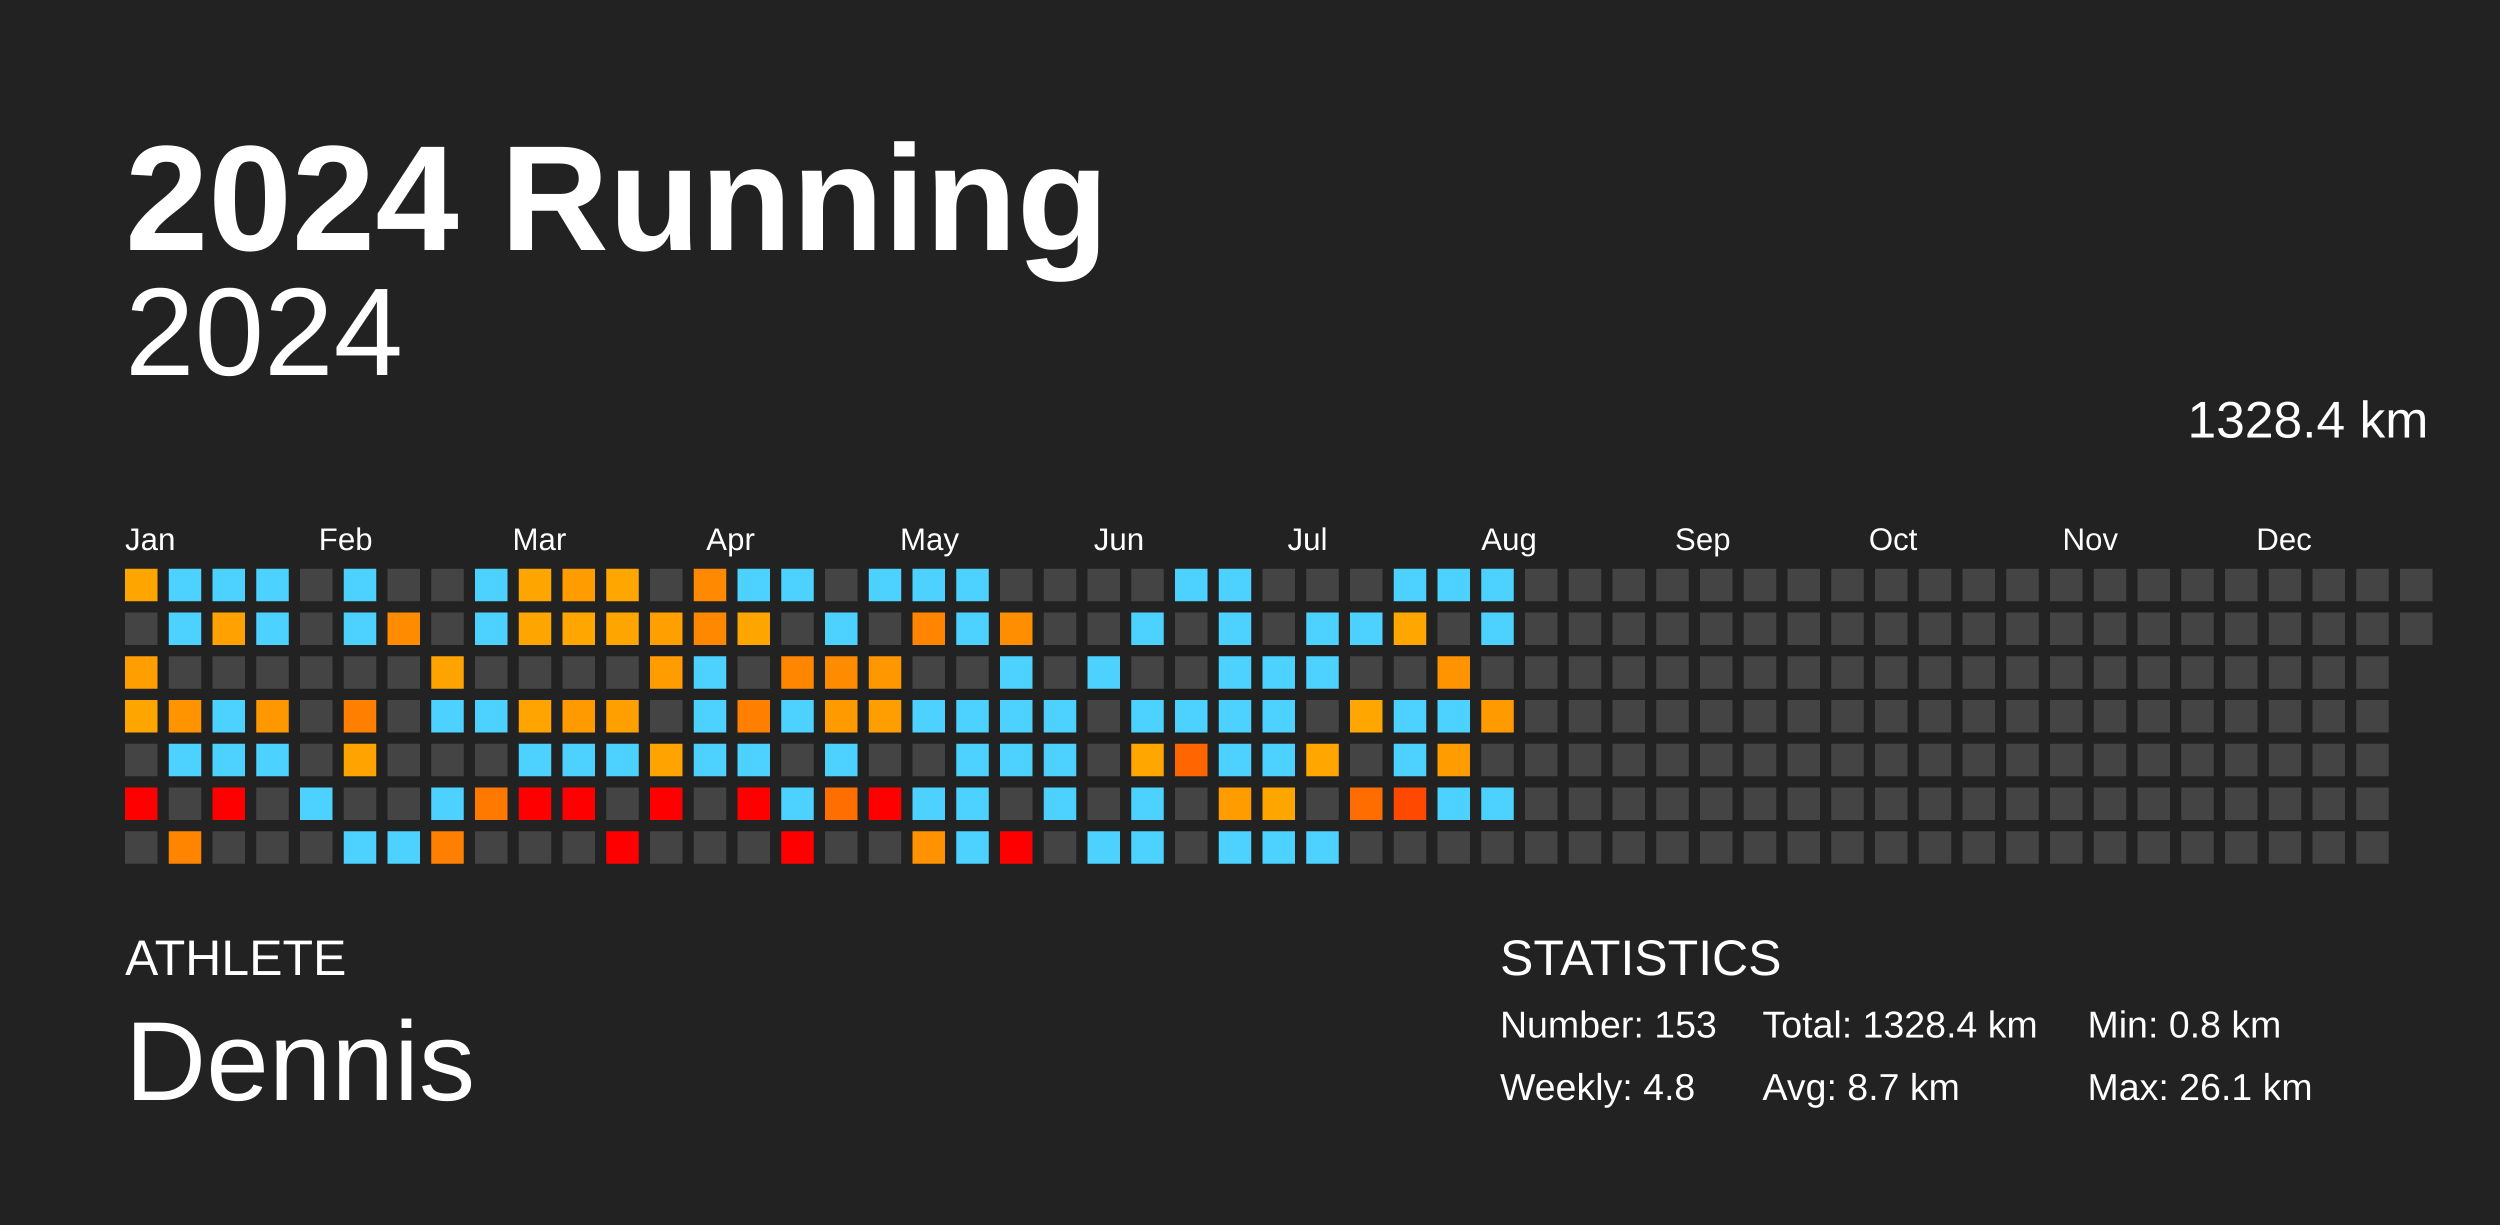
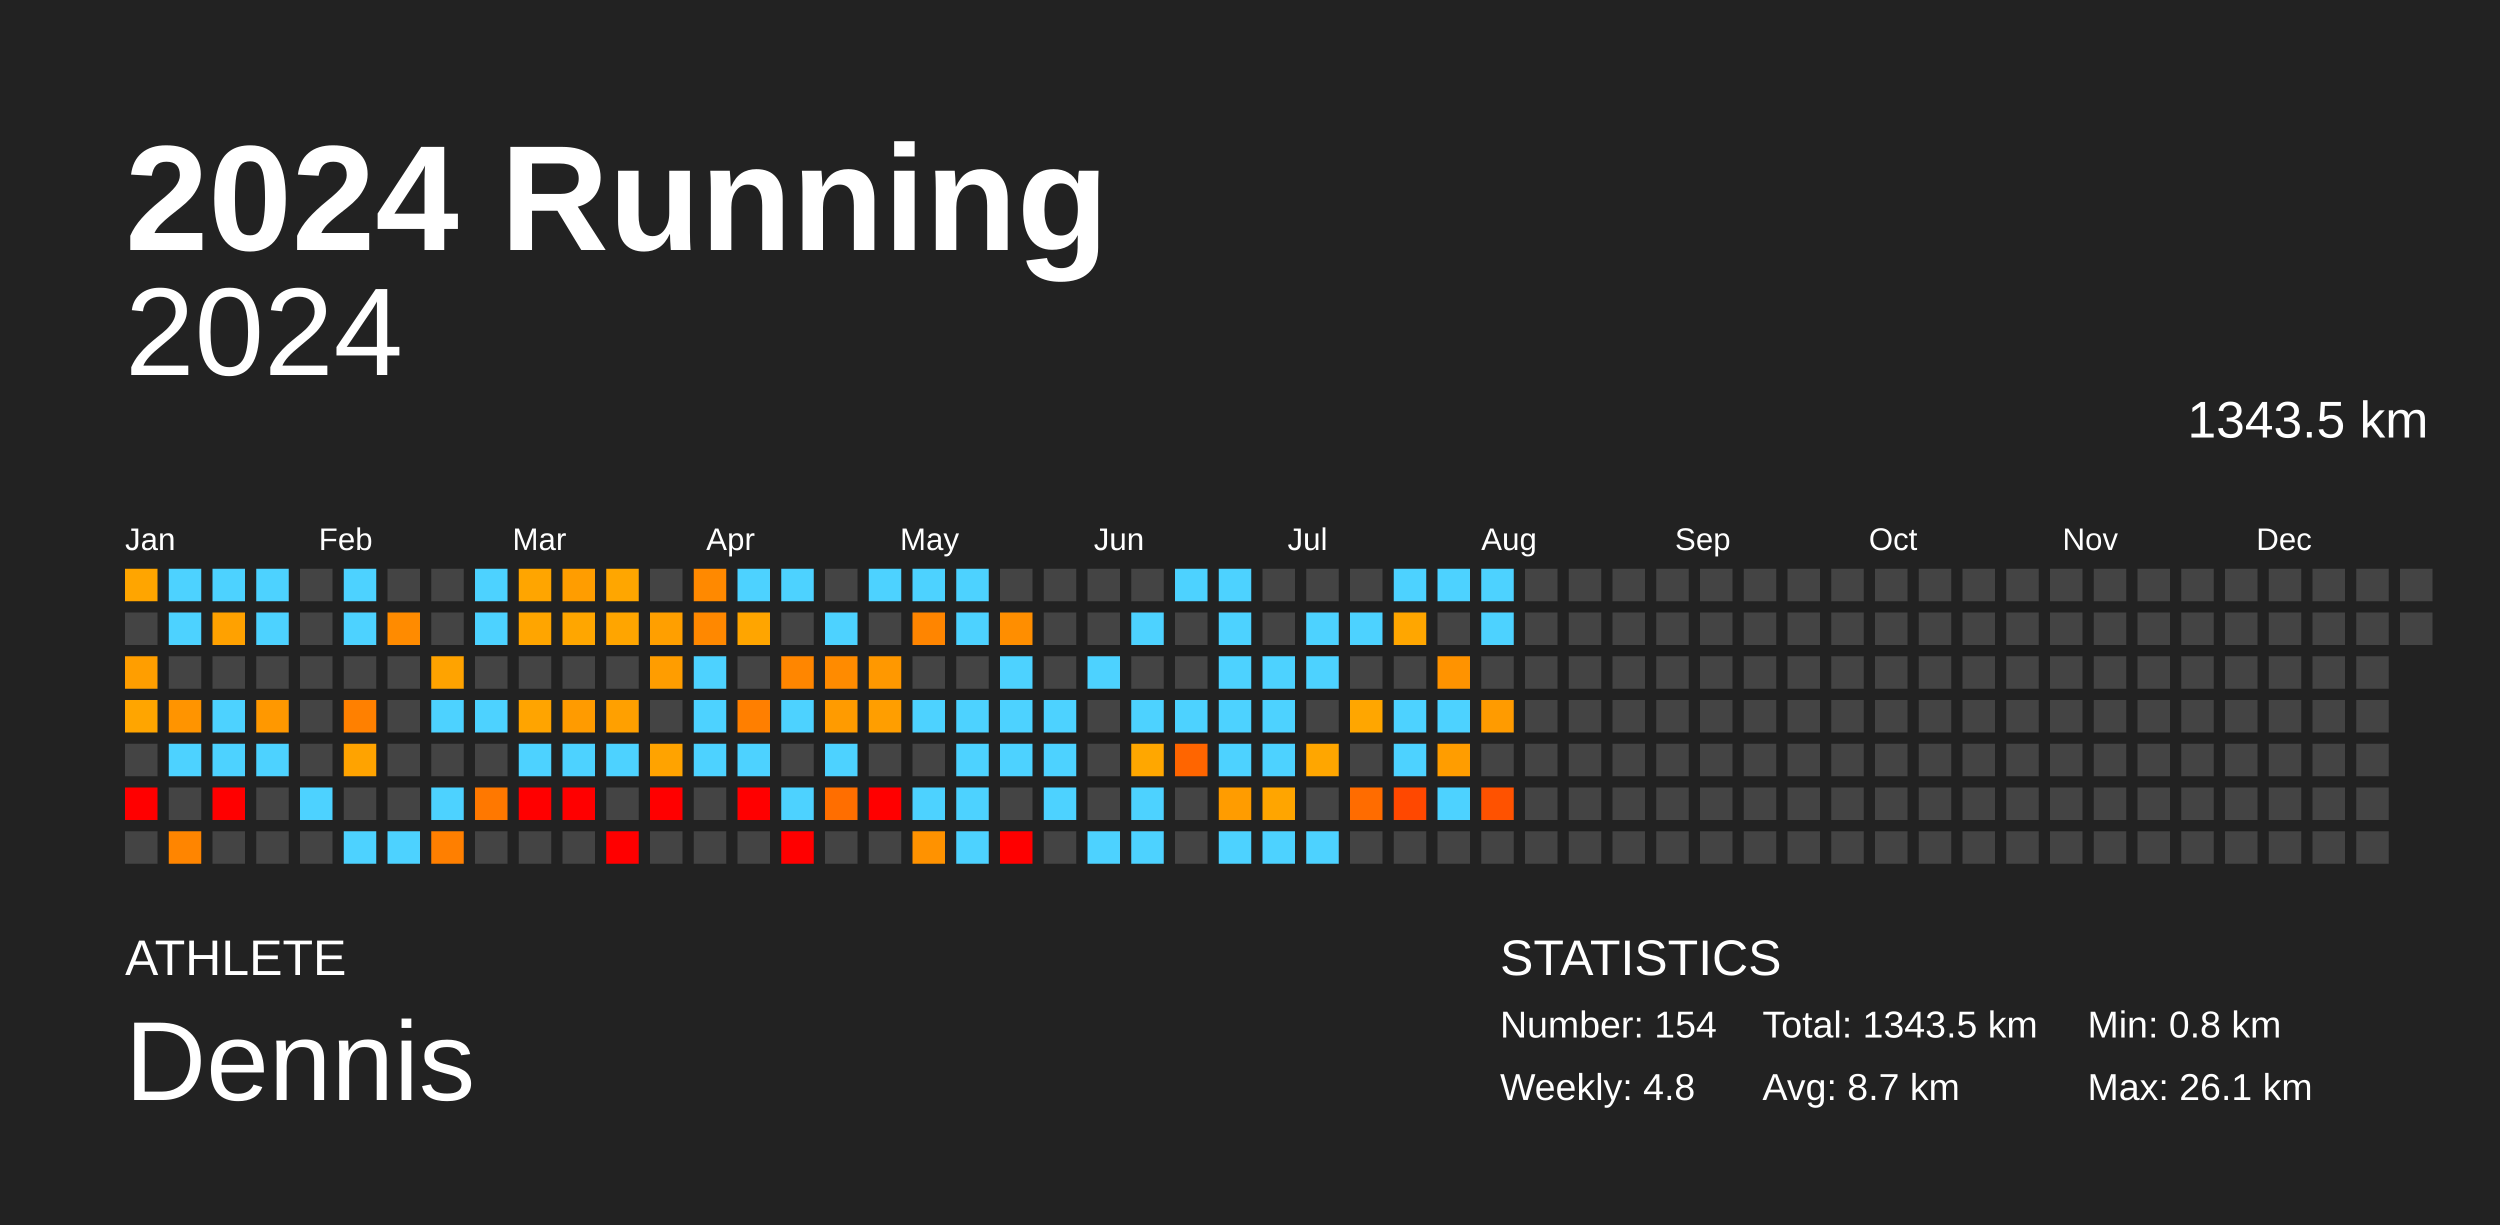
<svg xmlns="http://www.w3.org/2000/svg" baseProfile="full" height="98mm" version="1.1" viewBox="0,0,200,98" width="200mm">
  <defs />
  <rect fill="#222222" height="98" width="200" x="0" y="0" />
  <text fill="#FFFFFF" style="font-size:12px; font-family:Arial; font-weight:bold;" x="10" y="20">2024 Running</text>
  <text fill="#FFFFFF" style="font-size:4px; font-family:Arial" x="10" y="78">ATHLETE</text>
  <text fill="#FFFFFF" style="font-size:9px; font-family:Arial" x="10" y="88">Dennis</text>
  <text fill="#FFFFFF" style="font-size:4px; font-family:Arial" x="120" y="78">STATISTICS</text>
-   <text fill="#FFFFFF" style="font-size:3px; font-family:Arial" x="120" y="83">Number: 153</text>
+   <text fill="#FFFFFF" style="font-size:3px; font-family:Arial" x="120" y="83">Number: 154</text>
  <text fill="#FFFFFF" style="font-size:3px; font-family:Arial" x="120" y="88">Weekly: 4.8</text>
-   <text fill="#FFFFFF" style="font-size:3px; font-family:Arial" x="141" y="83">Total: 1328.4 km</text>
+   <text fill="#FFFFFF" style="font-size:3px; font-family:Arial" x="141" y="83">Total: 1343.5 km</text>
  <text fill="#FFFFFF" style="font-size:3px; font-family:Arial" x="141" y="88">Avg: 8.7 km</text>
  <text fill="#FFFFFF" style="font-size:3px; font-family:Arial" x="167" y="83">Min: 0.8 km</text>
  <text fill="#FFFFFF" style="font-size:3px; font-family:Arial" x="167" y="88">Max: 26.1 km</text>
  <text alignment-baseline="hanging" fill="#FFFFFF" style="font-size:10.0px; font-family:Arial;" x="10" y="30">2024</text>
-   <text alignment-baseline="hanging" fill="#FFFFFF" style="font-size:4.125px; font-family:Arial;" x="175" y="35">1328.4 km</text>
+   <text alignment-baseline="hanging" fill="#FFFFFF" style="font-size:4.125px; font-family:Arial;" x="175" y="35">1343.5 km</text>
  <text fill="#FFFFFF" style="font-size:2.5px; font-family:Arial" x="10.0" y="44">Jan</text>
  <text fill="#FFFFFF" style="font-size:2.5px; font-family:Arial" x="25.5" y="44">Feb</text>
  <text fill="#FFFFFF" style="font-size:2.5px; font-family:Arial" x="41.0" y="44">Mar</text>
  <text fill="#FFFFFF" style="font-size:2.5px; font-family:Arial" x="56.5" y="44">Apr</text>
  <text fill="#FFFFFF" style="font-size:2.5px; font-family:Arial" x="72.0" y="44">May</text>
  <text fill="#FFFFFF" style="font-size:2.5px; font-family:Arial" x="87.5" y="44">Jun</text>
  <text fill="#FFFFFF" style="font-size:2.5px; font-family:Arial" x="103.0" y="44">Jul</text>
  <text fill="#FFFFFF" style="font-size:2.5px; font-family:Arial" x="118.5" y="44">Aug</text>
  <text fill="#FFFFFF" style="font-size:2.5px; font-family:Arial" x="134.0" y="44">Sep</text>
  <text fill="#FFFFFF" style="font-size:2.5px; font-family:Arial" x="149.5" y="44">Oct</text>
  <text fill="#FFFFFF" style="font-size:2.5px; font-family:Arial" x="165.0" y="44">Nov</text>
  <text fill="#FFFFFF" style="font-size:2.5px; font-family:Arial" x="180.5" y="44">Dec</text>
  <rect fill="#ffa500" height="2.6" width="2.6" x="10.0" y="45.5" />
  <rect fill="#444444" height="2.6" width="2.6" x="10.0" y="49.0" />
  <rect fill="#ff9e00" height="2.6" width="2.6" x="10.0" y="52.5" />
  <rect fill="#ffa500" height="2.6" width="2.6" x="10.0" y="56.0" />
  <rect fill="#444444" height="2.6" width="2.6" x="10.0" y="59.5" />
  <rect fill="red" height="2.6" width="2.6" x="10.0" y="63.0" />
  <rect fill="#444444" height="2.6" width="2.6" x="10.0" y="66.5" />
  <rect fill="#4dd2ff" height="2.6" width="2.6" x="13.5" y="45.5" />
  <rect fill="#4dd2ff" height="2.6" width="2.6" x="13.5" y="49.0" />
  <rect fill="#444444" height="2.6" width="2.6" x="13.5" y="52.5" />
  <rect fill="#ff9400" height="2.6" width="2.6" x="13.5" y="56.0" />
  <rect fill="#4dd2ff" height="2.6" width="2.6" x="13.5" y="59.5" />
  <rect fill="#444444" height="2.6" width="2.6" x="13.5" y="63.0" />
  <rect fill="#ff8500" height="2.6" width="2.6" x="13.5" y="66.5" />
  <rect fill="#4dd2ff" height="2.6" width="2.6" x="17.0" y="45.5" />
  <rect fill="#ffa100" height="2.6" width="2.6" x="17.0" y="49.0" />
  <rect fill="#444444" height="2.6" width="2.6" x="17.0" y="52.5" />
  <rect fill="#4dd2ff" height="2.6" width="2.6" x="17.0" y="56.0" />
  <rect fill="#4dd2ff" height="2.6" width="2.6" x="17.0" y="59.5" />
  <rect fill="red" height="2.6" width="2.6" x="17.0" y="63.0" />
  <rect fill="#444444" height="2.6" width="2.6" x="17.0" y="66.5" />
  <rect fill="#4dd2ff" height="2.6" width="2.6" x="20.5" y="45.5" />
  <rect fill="#4dd2ff" height="2.6" width="2.6" x="20.5" y="49.0" />
  <rect fill="#444444" height="2.6" width="2.6" x="20.5" y="52.5" />
  <rect fill="#ff9800" height="2.6" width="2.6" x="20.5" y="56.0" />
  <rect fill="#4dd2ff" height="2.6" width="2.6" x="20.5" y="59.5" />
  <rect fill="#444444" height="2.6" width="2.6" x="20.5" y="63.0" />
  <rect fill="#444444" height="2.6" width="2.6" x="20.5" y="66.5" />
  <rect fill="#444444" height="2.6" width="2.6" x="24.0" y="45.5" />
  <rect fill="#444444" height="2.6" width="2.6" x="24.0" y="49.0" />
  <rect fill="#444444" height="2.6" width="2.6" x="24.0" y="52.5" />
  <rect fill="#444444" height="2.6" width="2.6" x="24.0" y="56.0" />
  <rect fill="#444444" height="2.6" width="2.6" x="24.0" y="59.5" />
  <rect fill="#4dd2ff" height="2.6" width="2.6" x="24.0" y="63.0" />
  <rect fill="#444444" height="2.6" width="2.6" x="24.0" y="66.5" />
  <rect fill="#4dd2ff" height="2.6" width="2.6" x="27.5" y="45.5" />
  <rect fill="#4dd2ff" height="2.6" width="2.6" x="27.5" y="49.0" />
  <rect fill="#444444" height="2.6" width="2.6" x="27.5" y="52.5" />
  <rect fill="#ff8000" height="2.6" width="2.6" x="27.5" y="56.0" />
  <rect fill="#ffa300" height="2.6" width="2.6" x="27.5" y="59.5" />
  <rect fill="#444444" height="2.6" width="2.6" x="27.5" y="63.0" />
  <rect fill="#4dd2ff" height="2.6" width="2.6" x="27.5" y="66.5" />
  <rect fill="#444444" height="2.6" width="2.6" x="31.0" y="45.5" />
  <rect fill="#ff8b00" height="2.6" width="2.6" x="31.0" y="49.0" />
  <rect fill="#444444" height="2.6" width="2.6" x="31.0" y="52.5" />
  <rect fill="#444444" height="2.6" width="2.6" x="31.0" y="56.0" />
  <rect fill="#444444" height="2.6" width="2.6" x="31.0" y="59.5" />
  <rect fill="#444444" height="2.6" width="2.6" x="31.0" y="63.0" />
  <rect fill="#4dd2ff" height="2.6" width="2.6" x="31.0" y="66.5" />
  <rect fill="#444444" height="2.6" width="2.6" x="34.5" y="45.5" />
  <rect fill="#444444" height="2.6" width="2.6" x="34.5" y="49.0" />
  <rect fill="#ffa300" height="2.6" width="2.6" x="34.5" y="52.5" />
  <rect fill="#4dd2ff" height="2.6" width="2.6" x="34.5" y="56.0" />
  <rect fill="#444444" height="2.6" width="2.6" x="34.5" y="59.5" />
  <rect fill="#4dd2ff" height="2.6" width="2.6" x="34.5" y="63.0" />
  <rect fill="#ff7f00" height="2.6" width="2.6" x="34.5" y="66.5" />
  <rect fill="#4dd2ff" height="2.6" width="2.6" x="38.0" y="45.5" />
  <rect fill="#4dd2ff" height="2.6" width="2.6" x="38.0" y="49.0" />
  <rect fill="#444444" height="2.6" width="2.6" x="38.0" y="52.5" />
  <rect fill="#4dd2ff" height="2.6" width="2.6" x="38.0" y="56.0" />
  <rect fill="#444444" height="2.6" width="2.6" x="38.0" y="59.5" />
  <rect fill="#ff7800" height="2.6" width="2.6" x="38.0" y="63.0" />
  <rect fill="#444444" height="2.6" width="2.6" x="38.0" y="66.5" />
  <rect fill="#ffa500" height="2.6" width="2.6" x="41.5" y="45.5" />
  <rect fill="#ffa500" height="2.6" width="2.6" x="41.5" y="49.0" />
  <rect fill="#444444" height="2.6" width="2.6" x="41.5" y="52.5" />
  <rect fill="#ffa400" height="2.6" width="2.6" x="41.5" y="56.0" />
  <rect fill="#4dd2ff" height="2.6" width="2.6" x="41.5" y="59.5" />
  <rect fill="red" height="2.6" width="2.6" x="41.5" y="63.0" />
  <rect fill="#444444" height="2.6" width="2.6" x="41.5" y="66.5" />
  <rect fill="#ff9d00" height="2.6" width="2.6" x="45.0" y="45.5" />
  <rect fill="#ffa600" height="2.6" width="2.6" x="45.0" y="49.0" />
  <rect fill="#444444" height="2.6" width="2.6" x="45.0" y="52.5" />
  <rect fill="#ff9b00" height="2.6" width="2.6" x="45.0" y="56.0" />
  <rect fill="#4dd2ff" height="2.6" width="2.6" x="45.0" y="59.5" />
  <rect fill="red" height="2.6" width="2.6" x="45.0" y="63.0" />
  <rect fill="#444444" height="2.6" width="2.6" x="45.0" y="66.5" />
  <rect fill="#ffa600" height="2.6" width="2.6" x="48.5" y="45.5" />
  <rect fill="#ffa500" height="2.6" width="2.6" x="48.5" y="49.0" />
  <rect fill="#444444" height="2.6" width="2.6" x="48.5" y="52.5" />
  <rect fill="#ffa000" height="2.6" width="2.6" x="48.5" y="56.0" />
  <rect fill="#4dd2ff" height="2.6" width="2.6" x="48.5" y="59.5" />
  <rect fill="#444444" height="2.6" width="2.6" x="48.5" y="63.0" />
  <rect fill="red" height="2.6" width="2.6" x="48.5" y="66.5" />
  <rect fill="#444444" height="2.6" width="2.6" x="52.0" y="45.5" />
  <rect fill="#ff9f00" height="2.6" width="2.6" x="52.0" y="49.0" />
  <rect fill="#ff9d00" height="2.6" width="2.6" x="52.0" y="52.5" />
  <rect fill="#444444" height="2.6" width="2.6" x="52.0" y="56.0" />
  <rect fill="#ffa300" height="2.6" width="2.6" x="52.0" y="59.5" />
  <rect fill="red" height="2.6" width="2.6" x="52.0" y="63.0" />
  <rect fill="#444444" height="2.6" width="2.6" x="52.0" y="66.5" />
  <rect fill="#ff8900" height="2.6" width="2.6" x="55.5" y="45.5" />
  <rect fill="#ff8800" height="2.6" width="2.6" x="55.5" y="49.0" />
  <rect fill="#4dd2ff" height="2.6" width="2.6" x="55.5" y="52.5" />
  <rect fill="#4dd2ff" height="2.6" width="2.6" x="55.5" y="56.0" />
  <rect fill="#4dd2ff" height="2.6" width="2.6" x="55.5" y="59.5" />
  <rect fill="#444444" height="2.6" width="2.6" x="55.5" y="63.0" />
  <rect fill="#444444" height="2.6" width="2.6" x="55.5" y="66.5" />
  <rect fill="#4dd2ff" height="2.6" width="2.6" x="59.0" y="45.5" />
  <rect fill="#ffa500" height="2.6" width="2.6" x="59.0" y="49.0" />
  <rect fill="#444444" height="2.6" width="2.6" x="59.0" y="52.5" />
  <rect fill="#ff7f00" height="2.6" width="2.6" x="59.0" y="56.0" />
  <rect fill="#4dd2ff" height="2.6" width="2.6" x="59.0" y="59.5" />
  <rect fill="red" height="2.6" width="2.6" x="59.0" y="63.0" />
  <rect fill="#444444" height="2.6" width="2.6" x="59.0" y="66.5" />
  <rect fill="#4dd2ff" height="2.6" width="2.6" x="62.5" y="45.5" />
  <rect fill="#444444" height="2.6" width="2.6" x="62.5" y="49.0" />
  <rect fill="#ff8600" height="2.6" width="2.6" x="62.5" y="52.5" />
  <rect fill="#4dd2ff" height="2.6" width="2.6" x="62.5" y="56.0" />
  <rect fill="#444444" height="2.6" width="2.6" x="62.5" y="59.5" />
  <rect fill="#4dd2ff" height="2.6" width="2.6" x="62.5" y="63.0" />
  <rect fill="red" height="2.6" width="2.6" x="62.5" y="66.5" />
  <rect fill="#444444" height="2.6" width="2.6" x="66.0" y="45.5" />
  <rect fill="#4dd2ff" height="2.6" width="2.6" x="66.0" y="49.0" />
  <rect fill="#ff8b00" height="2.6" width="2.6" x="66.0" y="52.5" />
  <rect fill="#ff9b00" height="2.6" width="2.6" x="66.0" y="56.0" />
  <rect fill="#4dd2ff" height="2.6" width="2.6" x="66.0" y="59.5" />
  <rect fill="#ff6e00" height="2.6" width="2.6" x="66.0" y="63.0" />
  <rect fill="#444444" height="2.6" width="2.6" x="66.0" y="66.5" />
  <rect fill="#4dd2ff" height="2.6" width="2.6" x="69.5" y="45.5" />
  <rect fill="#444444" height="2.6" width="2.6" x="69.5" y="49.0" />
  <rect fill="#ff9800" height="2.6" width="2.6" x="69.5" y="52.5" />
  <rect fill="#ff9e00" height="2.6" width="2.6" x="69.5" y="56.0" />
  <rect fill="#444444" height="2.6" width="2.6" x="69.5" y="59.5" />
  <rect fill="red" height="2.6" width="2.6" x="69.5" y="63.0" />
  <rect fill="#444444" height="2.6" width="2.6" x="69.5" y="66.5" />
  <rect fill="#4dd2ff" height="2.6" width="2.6" x="73.0" y="45.5" />
  <rect fill="#ff8500" height="2.6" width="2.6" x="73.0" y="49.0" />
  <rect fill="#444444" height="2.6" width="2.6" x="73.0" y="52.5" />
  <rect fill="#4dd2ff" height="2.6" width="2.6" x="73.0" y="56.0" />
  <rect fill="#444444" height="2.6" width="2.6" x="73.0" y="59.5" />
  <rect fill="#4dd2ff" height="2.6" width="2.6" x="73.0" y="63.0" />
  <rect fill="#ff9200" height="2.6" width="2.6" x="73.0" y="66.5" />
  <rect fill="#4dd2ff" height="2.6" width="2.6" x="76.5" y="45.5" />
  <rect fill="#4dd2ff" height="2.6" width="2.6" x="76.5" y="49.0" />
  <rect fill="#444444" height="2.6" width="2.6" x="76.5" y="52.5" />
  <rect fill="#4dd2ff" height="2.6" width="2.6" x="76.5" y="56.0" />
  <rect fill="#4dd2ff" height="2.6" width="2.6" x="76.5" y="59.5" />
  <rect fill="#4dd2ff" height="2.6" width="2.6" x="76.5" y="63.0" />
  <rect fill="#4dd2ff" height="2.6" width="2.6" x="76.5" y="66.5" />
  <rect fill="#444444" height="2.6" width="2.6" x="80.0" y="45.5" />
  <rect fill="#ff8e00" height="2.6" width="2.6" x="80.0" y="49.0" />
  <rect fill="#4dd2ff" height="2.6" width="2.6" x="80.0" y="52.5" />
  <rect fill="#4dd2ff" height="2.6" width="2.6" x="80.0" y="56.0" />
  <rect fill="#4dd2ff" height="2.6" width="2.6" x="80.0" y="59.5" />
  <rect fill="#444444" height="2.6" width="2.6" x="80.0" y="63.0" />
  <rect fill="red" height="2.6" width="2.6" x="80.0" y="66.5" />
  <rect fill="#444444" height="2.6" width="2.6" x="83.5" y="45.5" />
  <rect fill="#444444" height="2.6" width="2.6" x="83.5" y="49.0" />
  <rect fill="#444444" height="2.6" width="2.6" x="83.5" y="52.5" />
  <rect fill="#4dd2ff" height="2.6" width="2.6" x="83.5" y="56.0" />
  <rect fill="#4dd2ff" height="2.6" width="2.6" x="83.5" y="59.5" />
  <rect fill="#4dd2ff" height="2.6" width="2.6" x="83.5" y="63.0" />
  <rect fill="#444444" height="2.6" width="2.6" x="83.5" y="66.5" />
  <rect fill="#444444" height="2.6" width="2.6" x="87.0" y="45.5" />
  <rect fill="#444444" height="2.6" width="2.6" x="87.0" y="49.0" />
  <rect fill="#4dd2ff" height="2.6" width="2.6" x="87.0" y="52.5" />
  <rect fill="#444444" height="2.6" width="2.6" x="87.0" y="56.0" />
  <rect fill="#444444" height="2.6" width="2.6" x="87.0" y="59.5" />
  <rect fill="#444444" height="2.6" width="2.6" x="87.0" y="63.0" />
  <rect fill="#4dd2ff" height="2.6" width="2.6" x="87.0" y="66.5" />
  <rect fill="#444444" height="2.6" width="2.6" x="90.5" y="45.5" />
  <rect fill="#4dd2ff" height="2.6" width="2.6" x="90.5" y="49.0" />
  <rect fill="#444444" height="2.6" width="2.6" x="90.5" y="52.5" />
  <rect fill="#4dd2ff" height="2.6" width="2.6" x="90.5" y="56.0" />
  <rect fill="#ffa700" height="2.6" width="2.6" x="90.5" y="59.5" />
  <rect fill="#4dd2ff" height="2.6" width="2.6" x="90.5" y="63.0" />
  <rect fill="#4dd2ff" height="2.6" width="2.6" x="90.5" y="66.5" />
  <rect fill="#4dd2ff" height="2.6" width="2.6" x="94.0" y="45.5" />
  <rect fill="#444444" height="2.6" width="2.6" x="94.0" y="49.0" />
  <rect fill="#444444" height="2.6" width="2.6" x="94.0" y="52.5" />
  <rect fill="#4dd2ff" height="2.6" width="2.6" x="94.0" y="56.0" />
  <rect fill="#ff6500" height="2.6" width="2.6" x="94.0" y="59.5" />
  <rect fill="#444444" height="2.6" width="2.6" x="94.0" y="63.0" />
  <rect fill="#444444" height="2.6" width="2.6" x="94.0" y="66.5" />
  <rect fill="#4dd2ff" height="2.6" width="2.6" x="97.5" y="45.5" />
  <rect fill="#4dd2ff" height="2.6" width="2.6" x="97.5" y="49.0" />
  <rect fill="#4dd2ff" height="2.6" width="2.6" x="97.5" y="52.5" />
  <rect fill="#4dd2ff" height="2.6" width="2.6" x="97.5" y="56.0" />
  <rect fill="#4dd2ff" height="2.6" width="2.6" x="97.5" y="59.5" />
  <rect fill="#ff9c00" height="2.6" width="2.6" x="97.5" y="63.0" />
  <rect fill="#4dd2ff" height="2.6" width="2.6" x="97.5" y="66.5" />
  <rect fill="#444444" height="2.6" width="2.6" x="101.0" y="45.5" />
  <rect fill="#444444" height="2.6" width="2.6" x="101.0" y="49.0" />
  <rect fill="#4dd2ff" height="2.6" width="2.6" x="101.0" y="52.5" />
  <rect fill="#4dd2ff" height="2.6" width="2.6" x="101.0" y="56.0" />
  <rect fill="#4dd2ff" height="2.6" width="2.6" x="101.0" y="59.5" />
  <rect fill="#ffa500" height="2.6" width="2.6" x="101.0" y="63.0" />
  <rect fill="#4dd2ff" height="2.6" width="2.6" x="101.0" y="66.5" />
  <rect fill="#444444" height="2.6" width="2.6" x="104.5" y="45.5" />
  <rect fill="#4dd2ff" height="2.6" width="2.6" x="104.5" y="49.0" />
  <rect fill="#4dd2ff" height="2.6" width="2.6" x="104.5" y="52.5" />
  <rect fill="#444444" height="2.6" width="2.6" x="104.5" y="56.0" />
  <rect fill="#ffa600" height="2.6" width="2.6" x="104.5" y="59.5" />
  <rect fill="#444444" height="2.6" width="2.6" x="104.5" y="63.0" />
  <rect fill="#4dd2ff" height="2.6" width="2.6" x="104.5" y="66.5" />
  <rect fill="#444444" height="2.6" width="2.6" x="108.0" y="45.5" />
  <rect fill="#4dd2ff" height="2.6" width="2.6" x="108.0" y="49.0" />
  <rect fill="#444444" height="2.6" width="2.6" x="108.0" y="52.5" />
  <rect fill="#ffa600" height="2.6" width="2.6" x="108.0" y="56.0" />
  <rect fill="#444444" height="2.6" width="2.6" x="108.0" y="59.5" />
  <rect fill="#ff6c00" height="2.6" width="2.6" x="108.0" y="63.0" />
  <rect fill="#444444" height="2.6" width="2.6" x="108.0" y="66.5" />
  <rect fill="#4dd2ff" height="2.6" width="2.6" x="111.5" y="45.5" />
  <rect fill="#ffa600" height="2.6" width="2.6" x="111.5" y="49.0" />
  <rect fill="#444444" height="2.6" width="2.6" x="111.5" y="52.5" />
  <rect fill="#4dd2ff" height="2.6" width="2.6" x="111.5" y="56.0" />
  <rect fill="#4dd2ff" height="2.6" width="2.6" x="111.5" y="59.5" />
  <rect fill="#ff4800" height="2.6" width="2.6" x="111.5" y="63.0" />
  <rect fill="#444444" height="2.6" width="2.6" x="111.5" y="66.5" />
  <rect fill="#4dd2ff" height="2.6" width="2.6" x="115.0" y="45.5" />
  <rect fill="#444444" height="2.6" width="2.6" x="115.0" y="49.0" />
  <rect fill="#ff9300" height="2.6" width="2.6" x="115.0" y="52.5" />
  <rect fill="#4dd2ff" height="2.6" width="2.6" x="115.0" y="56.0" />
  <rect fill="#ff9d00" height="2.6" width="2.6" x="115.0" y="59.5" />
  <rect fill="#4dd2ff" height="2.6" width="2.6" x="115.0" y="63.0" />
  <rect fill="#444444" height="2.6" width="2.6" x="115.0" y="66.5" />
  <rect fill="#4dd2ff" height="2.6" width="2.6" x="118.5" y="45.5" />
  <rect fill="#4dd2ff" height="2.6" width="2.6" x="118.5" y="49.0" />
  <rect fill="#444444" height="2.6" width="2.6" x="118.5" y="52.5" />
  <rect fill="#ff9b00" height="2.6" width="2.6" x="118.5" y="56.0" />
  <rect fill="#444444" height="2.6" width="2.6" x="118.5" y="59.5" />
-   <rect fill="#4dd2ff" height="2.6" width="2.6" x="118.5" y="63.0" />
+   <rect fill="#ff5200" height="2.6" width="2.6" x="118.5" y="63.0" />
  <rect fill="#444444" height="2.6" width="2.6" x="118.5" y="66.5" />
  <rect fill="#444444" height="2.6" width="2.6" x="122.0" y="45.5" />
  <rect fill="#444444" height="2.6" width="2.6" x="122.0" y="49.0" />
  <rect fill="#444444" height="2.6" width="2.6" x="122.0" y="52.5" />
  <rect fill="#444444" height="2.6" width="2.6" x="122.0" y="56.0" />
  <rect fill="#444444" height="2.6" width="2.6" x="122.0" y="59.5" />
  <rect fill="#444444" height="2.6" width="2.6" x="122.0" y="63.0" />
  <rect fill="#444444" height="2.6" width="2.6" x="122.0" y="66.5" />
  <rect fill="#444444" height="2.6" width="2.6" x="125.5" y="45.5" />
  <rect fill="#444444" height="2.6" width="2.6" x="125.5" y="49.0" />
  <rect fill="#444444" height="2.6" width="2.6" x="125.5" y="52.5" />
  <rect fill="#444444" height="2.6" width="2.6" x="125.5" y="56.0" />
  <rect fill="#444444" height="2.6" width="2.6" x="125.5" y="59.5" />
  <rect fill="#444444" height="2.6" width="2.6" x="125.5" y="63.0" />
  <rect fill="#444444" height="2.6" width="2.6" x="125.5" y="66.5" />
  <rect fill="#444444" height="2.6" width="2.6" x="129.0" y="45.5" />
  <rect fill="#444444" height="2.6" width="2.6" x="129.0" y="49.0" />
  <rect fill="#444444" height="2.6" width="2.6" x="129.0" y="52.5" />
  <rect fill="#444444" height="2.6" width="2.6" x="129.0" y="56.0" />
  <rect fill="#444444" height="2.6" width="2.6" x="129.0" y="59.5" />
  <rect fill="#444444" height="2.6" width="2.6" x="129.0" y="63.0" />
  <rect fill="#444444" height="2.6" width="2.6" x="129.0" y="66.5" />
  <rect fill="#444444" height="2.6" width="2.6" x="132.5" y="45.5" />
  <rect fill="#444444" height="2.6" width="2.6" x="132.5" y="49.0" />
  <rect fill="#444444" height="2.6" width="2.6" x="132.5" y="52.5" />
  <rect fill="#444444" height="2.6" width="2.6" x="132.5" y="56.0" />
  <rect fill="#444444" height="2.6" width="2.6" x="132.5" y="59.5" />
  <rect fill="#444444" height="2.6" width="2.6" x="132.5" y="63.0" />
  <rect fill="#444444" height="2.6" width="2.6" x="132.5" y="66.5" />
  <rect fill="#444444" height="2.6" width="2.6" x="136.0" y="45.5" />
  <rect fill="#444444" height="2.6" width="2.6" x="136.0" y="49.0" />
  <rect fill="#444444" height="2.6" width="2.6" x="136.0" y="52.5" />
  <rect fill="#444444" height="2.6" width="2.6" x="136.0" y="56.0" />
  <rect fill="#444444" height="2.6" width="2.6" x="136.0" y="59.5" />
  <rect fill="#444444" height="2.6" width="2.6" x="136.0" y="63.0" />
  <rect fill="#444444" height="2.6" width="2.6" x="136.0" y="66.5" />
  <rect fill="#444444" height="2.6" width="2.6" x="139.5" y="45.5" />
  <rect fill="#444444" height="2.6" width="2.6" x="139.5" y="49.0" />
  <rect fill="#444444" height="2.6" width="2.6" x="139.5" y="52.5" />
  <rect fill="#444444" height="2.6" width="2.6" x="139.5" y="56.0" />
  <rect fill="#444444" height="2.6" width="2.6" x="139.5" y="59.5" />
  <rect fill="#444444" height="2.6" width="2.6" x="139.5" y="63.0" />
  <rect fill="#444444" height="2.6" width="2.6" x="139.5" y="66.5" />
  <rect fill="#444444" height="2.6" width="2.6" x="143.0" y="45.5" />
  <rect fill="#444444" height="2.6" width="2.6" x="143.0" y="49.0" />
  <rect fill="#444444" height="2.6" width="2.6" x="143.0" y="52.5" />
  <rect fill="#444444" height="2.6" width="2.6" x="143.0" y="56.0" />
  <rect fill="#444444" height="2.6" width="2.6" x="143.0" y="59.5" />
  <rect fill="#444444" height="2.6" width="2.6" x="143.0" y="63.0" />
  <rect fill="#444444" height="2.6" width="2.6" x="143.0" y="66.5" />
  <rect fill="#444444" height="2.6" width="2.6" x="146.5" y="45.5" />
  <rect fill="#444444" height="2.6" width="2.6" x="146.5" y="49.0" />
  <rect fill="#444444" height="2.6" width="2.6" x="146.5" y="52.5" />
  <rect fill="#444444" height="2.6" width="2.6" x="146.5" y="56.0" />
  <rect fill="#444444" height="2.6" width="2.6" x="146.5" y="59.5" />
  <rect fill="#444444" height="2.6" width="2.6" x="146.5" y="63.0" />
  <rect fill="#444444" height="2.6" width="2.6" x="146.5" y="66.5" />
  <rect fill="#444444" height="2.6" width="2.6" x="150.0" y="45.5" />
  <rect fill="#444444" height="2.6" width="2.6" x="150.0" y="49.0" />
  <rect fill="#444444" height="2.6" width="2.6" x="150.0" y="52.5" />
  <rect fill="#444444" height="2.6" width="2.6" x="150.0" y="56.0" />
  <rect fill="#444444" height="2.6" width="2.6" x="150.0" y="59.5" />
  <rect fill="#444444" height="2.6" width="2.6" x="150.0" y="63.0" />
  <rect fill="#444444" height="2.6" width="2.6" x="150.0" y="66.5" />
  <rect fill="#444444" height="2.6" width="2.6" x="153.5" y="45.5" />
  <rect fill="#444444" height="2.6" width="2.6" x="153.5" y="49.0" />
  <rect fill="#444444" height="2.6" width="2.6" x="153.5" y="52.5" />
  <rect fill="#444444" height="2.6" width="2.6" x="153.5" y="56.0" />
  <rect fill="#444444" height="2.6" width="2.6" x="153.5" y="59.5" />
  <rect fill="#444444" height="2.6" width="2.6" x="153.5" y="63.0" />
  <rect fill="#444444" height="2.6" width="2.6" x="153.5" y="66.5" />
  <rect fill="#444444" height="2.6" width="2.6" x="157.0" y="45.5" />
  <rect fill="#444444" height="2.6" width="2.6" x="157.0" y="49.0" />
  <rect fill="#444444" height="2.6" width="2.6" x="157.0" y="52.5" />
  <rect fill="#444444" height="2.6" width="2.6" x="157.0" y="56.0" />
  <rect fill="#444444" height="2.6" width="2.6" x="157.0" y="59.5" />
  <rect fill="#444444" height="2.6" width="2.6" x="157.0" y="63.0" />
  <rect fill="#444444" height="2.6" width="2.6" x="157.0" y="66.5" />
  <rect fill="#444444" height="2.6" width="2.6" x="160.5" y="45.5" />
  <rect fill="#444444" height="2.6" width="2.6" x="160.5" y="49.0" />
  <rect fill="#444444" height="2.6" width="2.6" x="160.5" y="52.5" />
  <rect fill="#444444" height="2.6" width="2.6" x="160.5" y="56.0" />
  <rect fill="#444444" height="2.6" width="2.6" x="160.5" y="59.5" />
  <rect fill="#444444" height="2.6" width="2.6" x="160.5" y="63.0" />
  <rect fill="#444444" height="2.6" width="2.6" x="160.5" y="66.5" />
  <rect fill="#444444" height="2.6" width="2.6" x="164.0" y="45.5" />
  <rect fill="#444444" height="2.6" width="2.6" x="164.0" y="49.0" />
  <rect fill="#444444" height="2.6" width="2.6" x="164.0" y="52.5" />
  <rect fill="#444444" height="2.6" width="2.6" x="164.0" y="56.0" />
  <rect fill="#444444" height="2.6" width="2.6" x="164.0" y="59.5" />
  <rect fill="#444444" height="2.6" width="2.6" x="164.0" y="63.0" />
  <rect fill="#444444" height="2.6" width="2.6" x="164.0" y="66.5" />
  <rect fill="#444444" height="2.6" width="2.6" x="167.5" y="45.5" />
  <rect fill="#444444" height="2.6" width="2.6" x="167.5" y="49.0" />
  <rect fill="#444444" height="2.6" width="2.6" x="167.5" y="52.5" />
  <rect fill="#444444" height="2.6" width="2.6" x="167.5" y="56.0" />
  <rect fill="#444444" height="2.6" width="2.6" x="167.5" y="59.5" />
  <rect fill="#444444" height="2.6" width="2.6" x="167.5" y="63.0" />
  <rect fill="#444444" height="2.6" width="2.6" x="167.5" y="66.5" />
  <rect fill="#444444" height="2.6" width="2.6" x="171.0" y="45.5" />
  <rect fill="#444444" height="2.6" width="2.6" x="171.0" y="49.0" />
  <rect fill="#444444" height="2.6" width="2.6" x="171.0" y="52.5" />
  <rect fill="#444444" height="2.6" width="2.6" x="171.0" y="56.0" />
  <rect fill="#444444" height="2.6" width="2.6" x="171.0" y="59.5" />
  <rect fill="#444444" height="2.6" width="2.6" x="171.0" y="63.0" />
  <rect fill="#444444" height="2.6" width="2.6" x="171.0" y="66.5" />
  <rect fill="#444444" height="2.6" width="2.6" x="174.5" y="45.5" />
  <rect fill="#444444" height="2.6" width="2.6" x="174.5" y="49.0" />
  <rect fill="#444444" height="2.6" width="2.6" x="174.5" y="52.5" />
  <rect fill="#444444" height="2.6" width="2.6" x="174.5" y="56.0" />
  <rect fill="#444444" height="2.6" width="2.6" x="174.5" y="59.5" />
  <rect fill="#444444" height="2.6" width="2.6" x="174.5" y="63.0" />
  <rect fill="#444444" height="2.6" width="2.6" x="174.5" y="66.5" />
  <rect fill="#444444" height="2.6" width="2.6" x="178.0" y="45.5" />
  <rect fill="#444444" height="2.6" width="2.6" x="178.0" y="49.0" />
  <rect fill="#444444" height="2.6" width="2.6" x="178.0" y="52.5" />
  <rect fill="#444444" height="2.6" width="2.6" x="178.0" y="56.0" />
  <rect fill="#444444" height="2.6" width="2.6" x="178.0" y="59.5" />
  <rect fill="#444444" height="2.6" width="2.6" x="178.0" y="63.0" />
  <rect fill="#444444" height="2.6" width="2.6" x="178.0" y="66.5" />
  <rect fill="#444444" height="2.6" width="2.6" x="181.5" y="45.5" />
  <rect fill="#444444" height="2.6" width="2.6" x="181.5" y="49.0" />
  <rect fill="#444444" height="2.6" width="2.6" x="181.5" y="52.5" />
  <rect fill="#444444" height="2.6" width="2.6" x="181.5" y="56.0" />
  <rect fill="#444444" height="2.6" width="2.6" x="181.5" y="59.5" />
  <rect fill="#444444" height="2.6" width="2.6" x="181.5" y="63.0" />
  <rect fill="#444444" height="2.6" width="2.6" x="181.5" y="66.5" />
  <rect fill="#444444" height="2.6" width="2.6" x="185.0" y="45.5" />
  <rect fill="#444444" height="2.6" width="2.6" x="185.0" y="49.0" />
  <rect fill="#444444" height="2.6" width="2.6" x="185.0" y="52.5" />
  <rect fill="#444444" height="2.6" width="2.6" x="185.0" y="56.0" />
  <rect fill="#444444" height="2.6" width="2.6" x="185.0" y="59.5" />
  <rect fill="#444444" height="2.6" width="2.6" x="185.0" y="63.0" />
  <rect fill="#444444" height="2.6" width="2.6" x="185.0" y="66.5" />
  <rect fill="#444444" height="2.6" width="2.6" x="188.5" y="45.5" />
  <rect fill="#444444" height="2.6" width="2.6" x="188.5" y="49.0" />
  <rect fill="#444444" height="2.6" width="2.6" x="188.5" y="52.5" />
  <rect fill="#444444" height="2.6" width="2.6" x="188.5" y="56.0" />
  <rect fill="#444444" height="2.6" width="2.6" x="188.5" y="59.5" />
  <rect fill="#444444" height="2.6" width="2.6" x="188.5" y="63.0" />
  <rect fill="#444444" height="2.6" width="2.6" x="188.5" y="66.5" />
  <rect fill="#444444" height="2.6" width="2.6" x="192.0" y="45.5" />
  <rect fill="#444444" height="2.6" width="2.6" x="192.0" y="49.0" />
</svg>
